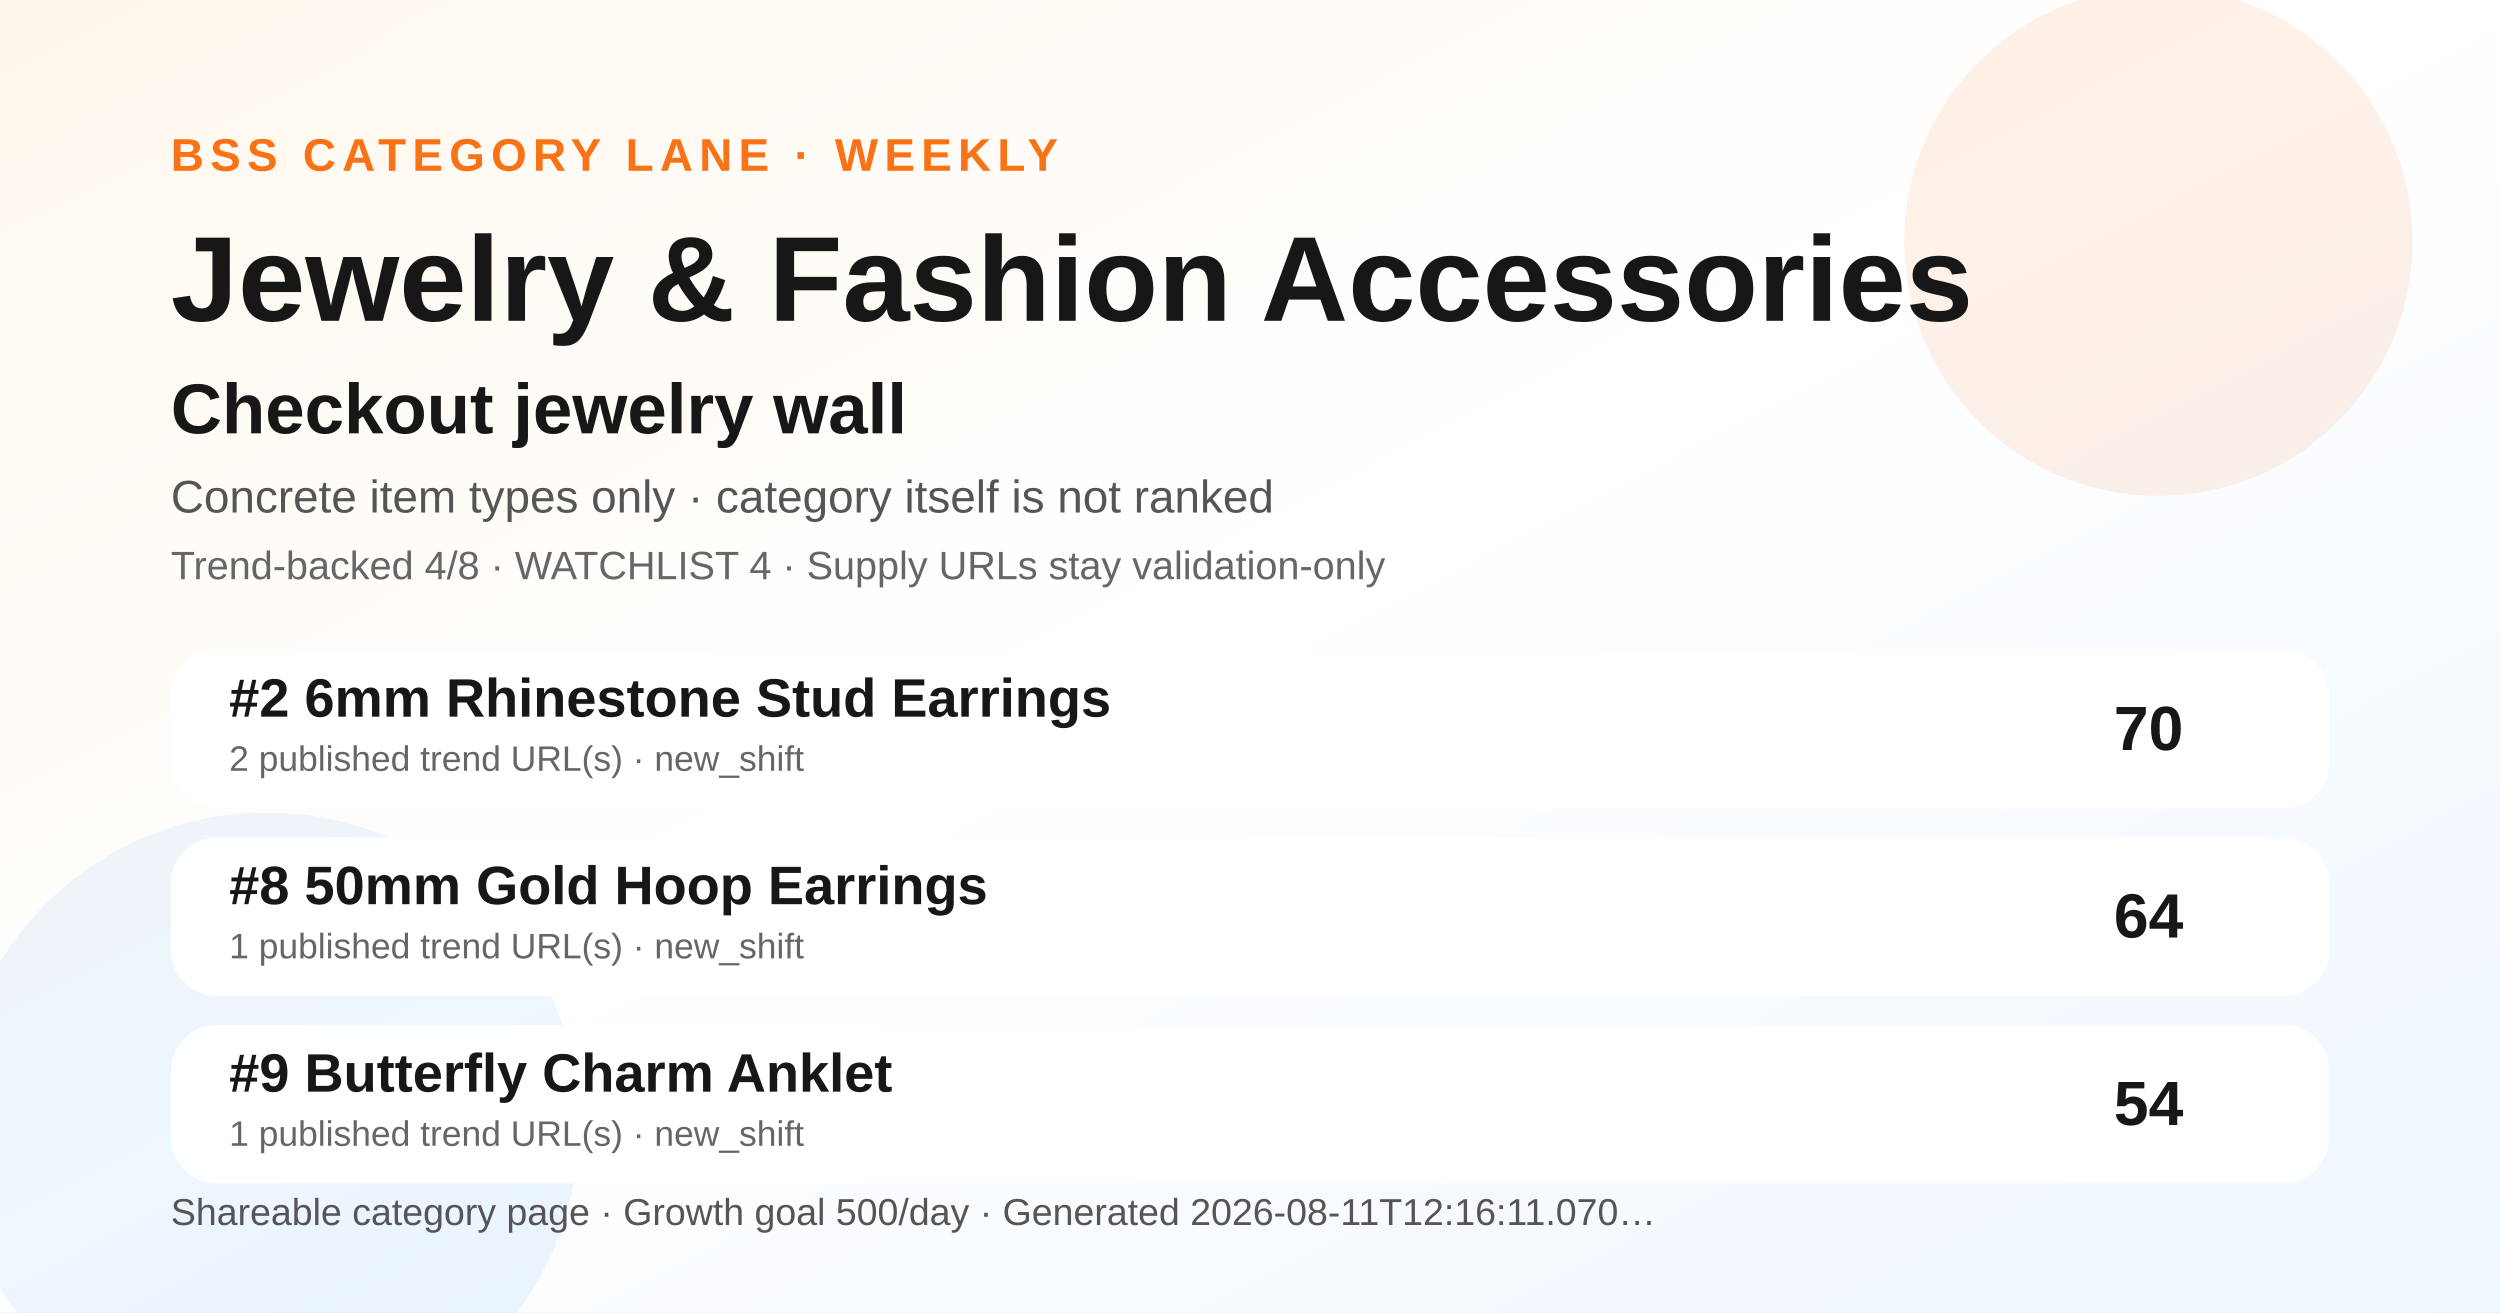
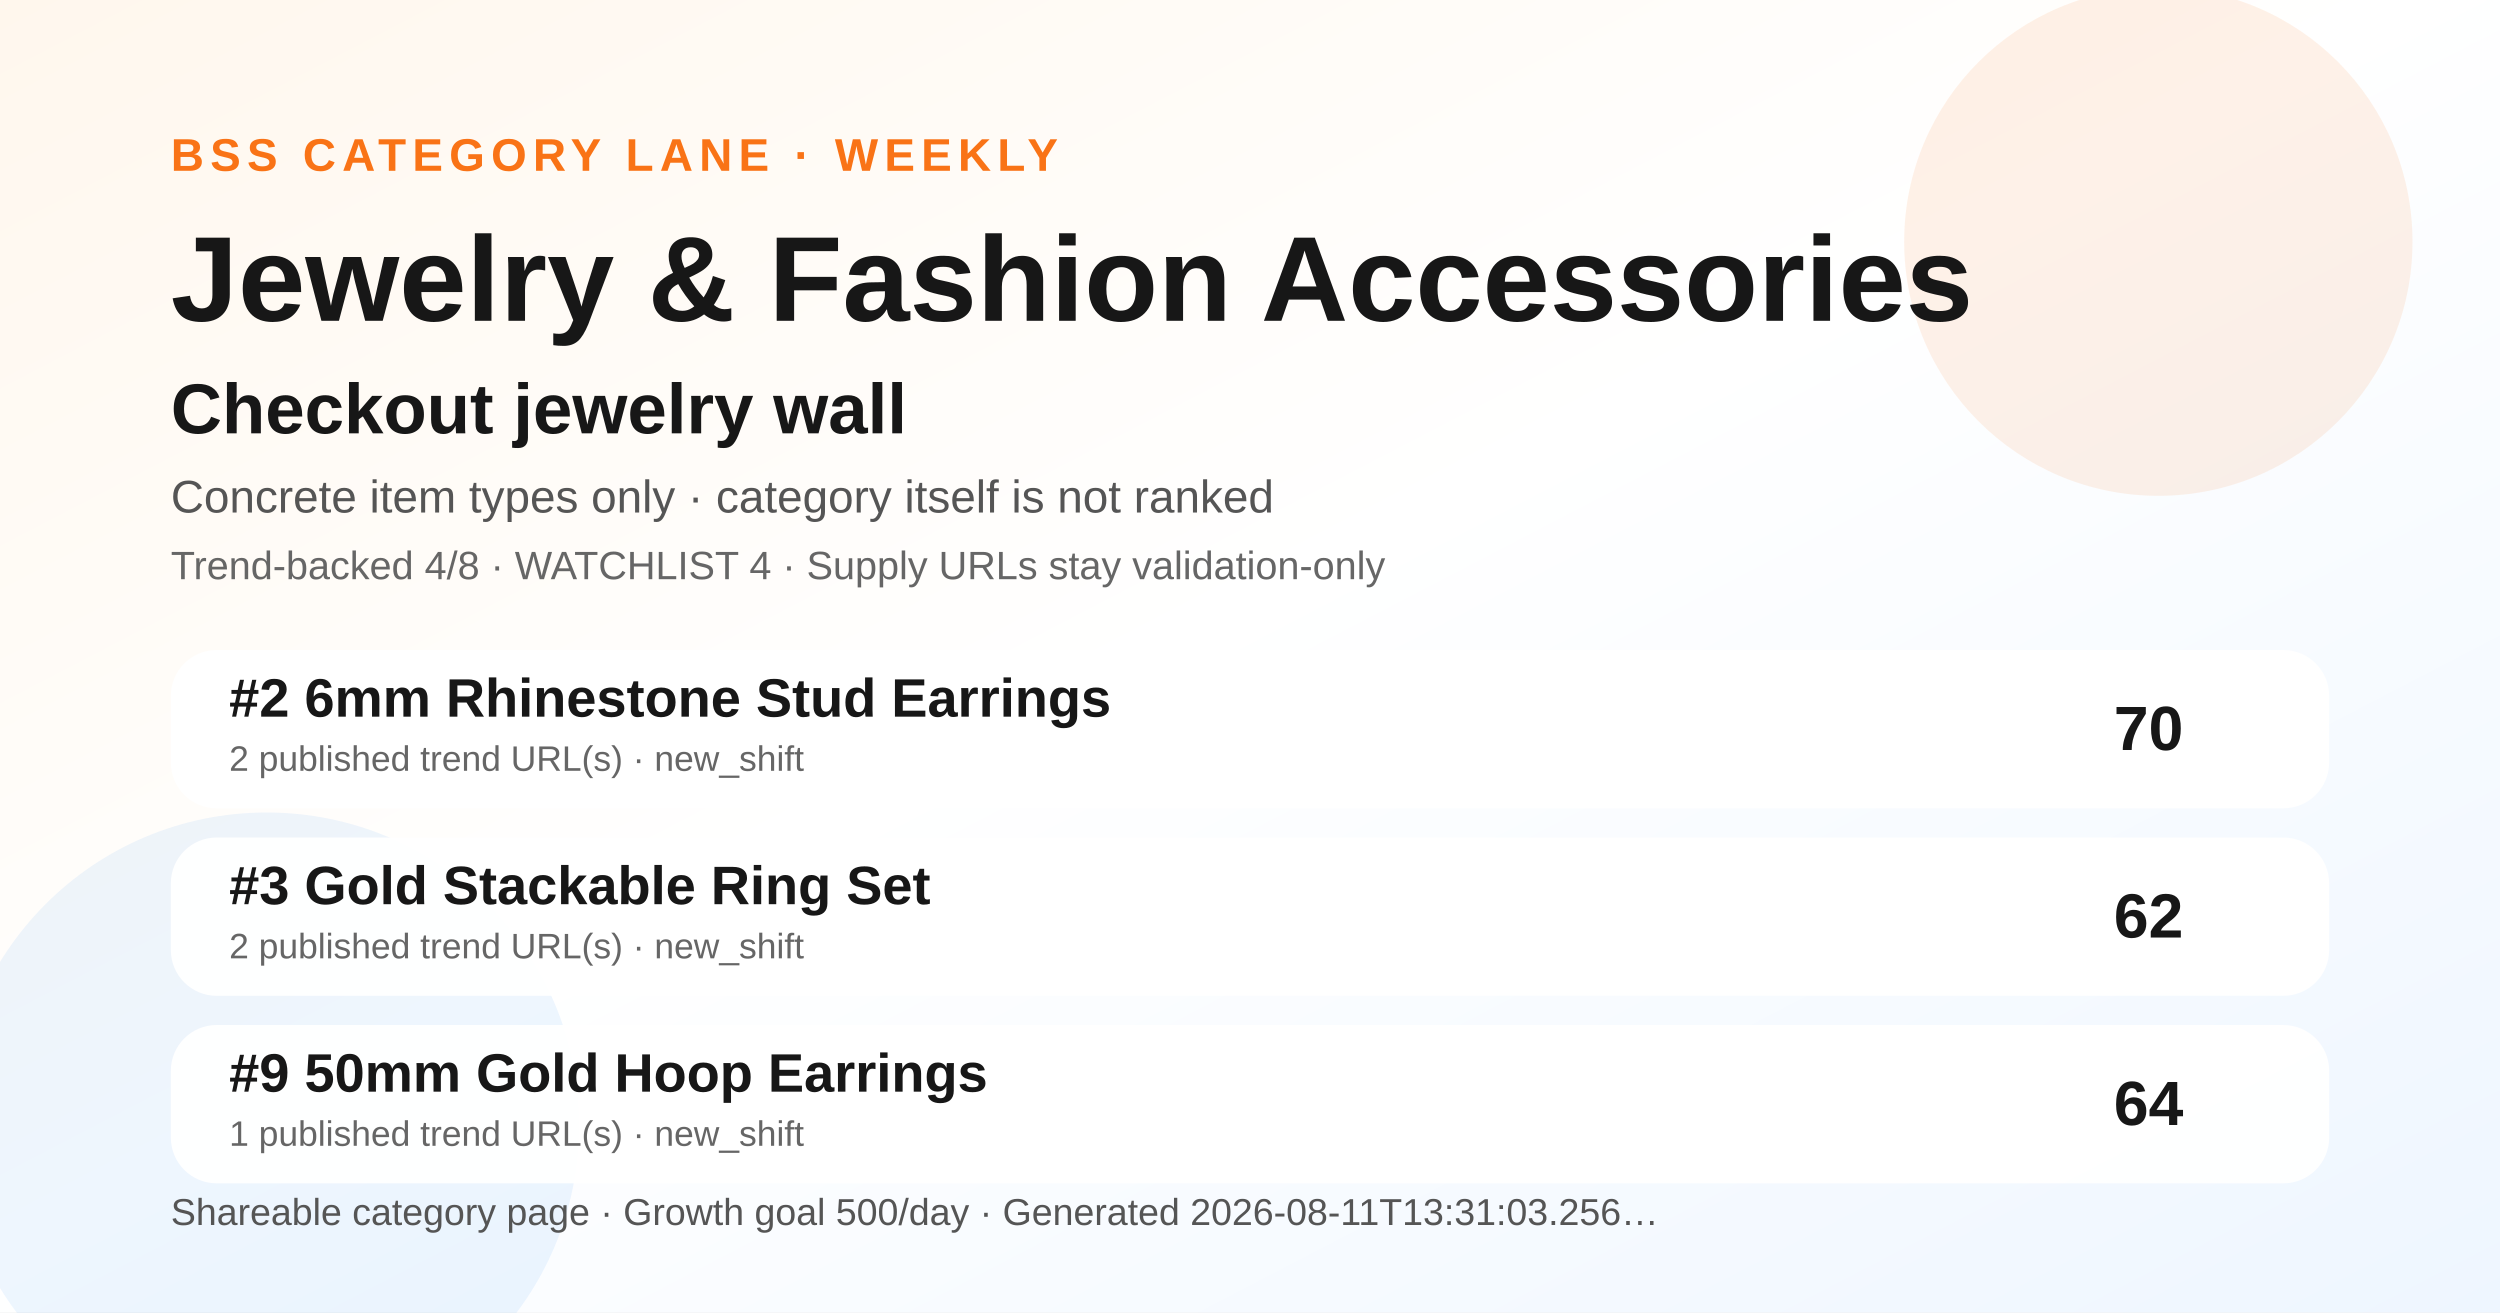
<svg xmlns="http://www.w3.org/2000/svg" width="1200" height="630" viewBox="0 0 1200 630" role="img" aria-label="Jewelry &amp; Fashion Accessories BSS category ranking social preview">
  <defs>
    <linearGradient id="bg" x1="0" y1="0" x2="1" y2="1">
      <stop offset="0" stop-color="#fff7ed" />
      <stop offset="0.48" stop-color="#ffffff" />
      <stop offset="1" stop-color="#eef6ff" />
    </linearGradient>
  </defs>
  <rect width="1200" height="630" fill="url(#bg)" />
  <circle cx="1036" cy="116" r="122" fill="#f97316" opacity="0.10" />
  <circle cx="128" cy="540" r="150" fill="#0072f5" opacity="0.07" />
  <text x="82" y="82" font-family="Arial, Helvetica, sans-serif" font-size="22" font-weight="700" fill="#f97316" letter-spacing="3">BSS CATEGORY LANE · WEEKLY</text>
  <text x="82" y="154" font-family="Arial, Helvetica, sans-serif" font-size="58" font-weight="800" fill="#171717">Jewelry &amp; Fashion Accessories</text>
  <text x="82" y="208" font-family="Arial, Helvetica, sans-serif" font-size="34" font-weight="800" fill="#171717">Checkout jewelry wall</text>
  <text x="82" y="246" font-family="Arial, Helvetica, sans-serif" font-size="22" fill="#555555">Concrete item types only · category itself is not ranked</text>
  <text x="82" y="278" font-family="Arial, Helvetica, sans-serif" font-size="19" fill="#666666">Trend-backed 4/8 · WATCHLIST 4 · Supply URLs stay validation-only</text>
  <g transform="translate(82 312)">
    <rect width="1036" height="76" rx="22" fill="#ffffff" opacity="0.96" />
    <text x="28" y="32" font-family="Arial, Helvetica, sans-serif" font-size="26" font-weight="700" fill="#171717">#2 6mm Rhinestone Stud Earrings</text>
    <text x="28" y="58" font-family="Arial, Helvetica, sans-serif" font-size="17" fill="#666666">2 published trend URL(s) · new_shift</text>
    <text x="966" y="48" text-anchor="end" font-family="Arial, Helvetica, sans-serif" font-size="30" font-weight="700" fill="#171717">70</text>
  </g>
  <g transform="translate(82 402)">
    <rect width="1036" height="76" rx="22" fill="#ffffff" opacity="0.96" />
-     <text x="28" y="32" font-family="Arial, Helvetica, sans-serif" font-size="26" font-weight="700" fill="#171717">#8 50mm Gold Hoop Earrings</text>
+     <text x="28" y="32" font-family="Arial, Helvetica, sans-serif" font-size="26" font-weight="700" fill="#171717">#3 Gold Stackable Ring Set</text>
+     <text x="28" y="58" font-family="Arial, Helvetica, sans-serif" font-size="17" fill="#666666">2 published trend URL(s) · new_shift</text>
+     <text x="966" y="48" text-anchor="end" font-family="Arial, Helvetica, sans-serif" font-size="30" font-weight="700" fill="#171717">62</text>
+   </g>
+   <g transform="translate(82 492)">
+     <rect width="1036" height="76" rx="22" fill="#ffffff" opacity="0.96" />
+     <text x="28" y="32" font-family="Arial, Helvetica, sans-serif" font-size="26" font-weight="700" fill="#171717">#9 50mm Gold Hoop Earrings</text>
    <text x="28" y="58" font-family="Arial, Helvetica, sans-serif" font-size="17" fill="#666666">1 published trend URL(s) · new_shift</text>
    <text x="966" y="48" text-anchor="end" font-family="Arial, Helvetica, sans-serif" font-size="30" font-weight="700" fill="#171717">64</text>
  </g>
-   <g transform="translate(82 492)">
-     <rect width="1036" height="76" rx="22" fill="#ffffff" opacity="0.96" />
-     <text x="28" y="32" font-family="Arial, Helvetica, sans-serif" font-size="26" font-weight="700" fill="#171717">#9 Butterfly Charm Anklet</text>
-     <text x="28" y="58" font-family="Arial, Helvetica, sans-serif" font-size="17" fill="#666666">1 published trend URL(s) · new_shift</text>
-     <text x="966" y="48" text-anchor="end" font-family="Arial, Helvetica, sans-serif" font-size="30" font-weight="700" fill="#171717">54</text>
-   </g>
  <g transform="translate(82 588)">
-     <text font-family="Arial, Helvetica, sans-serif" font-size="18" fill="#555555">Shareable category page · Growth goal 500/day · Generated 2026-08-11T12:16:11.070…</text>
+     <text font-family="Arial, Helvetica, sans-serif" font-size="18" fill="#555555">Shareable category page · Growth goal 500/day · Generated 2026-08-11T13:31:03.256…</text>
  </g>
</svg>
